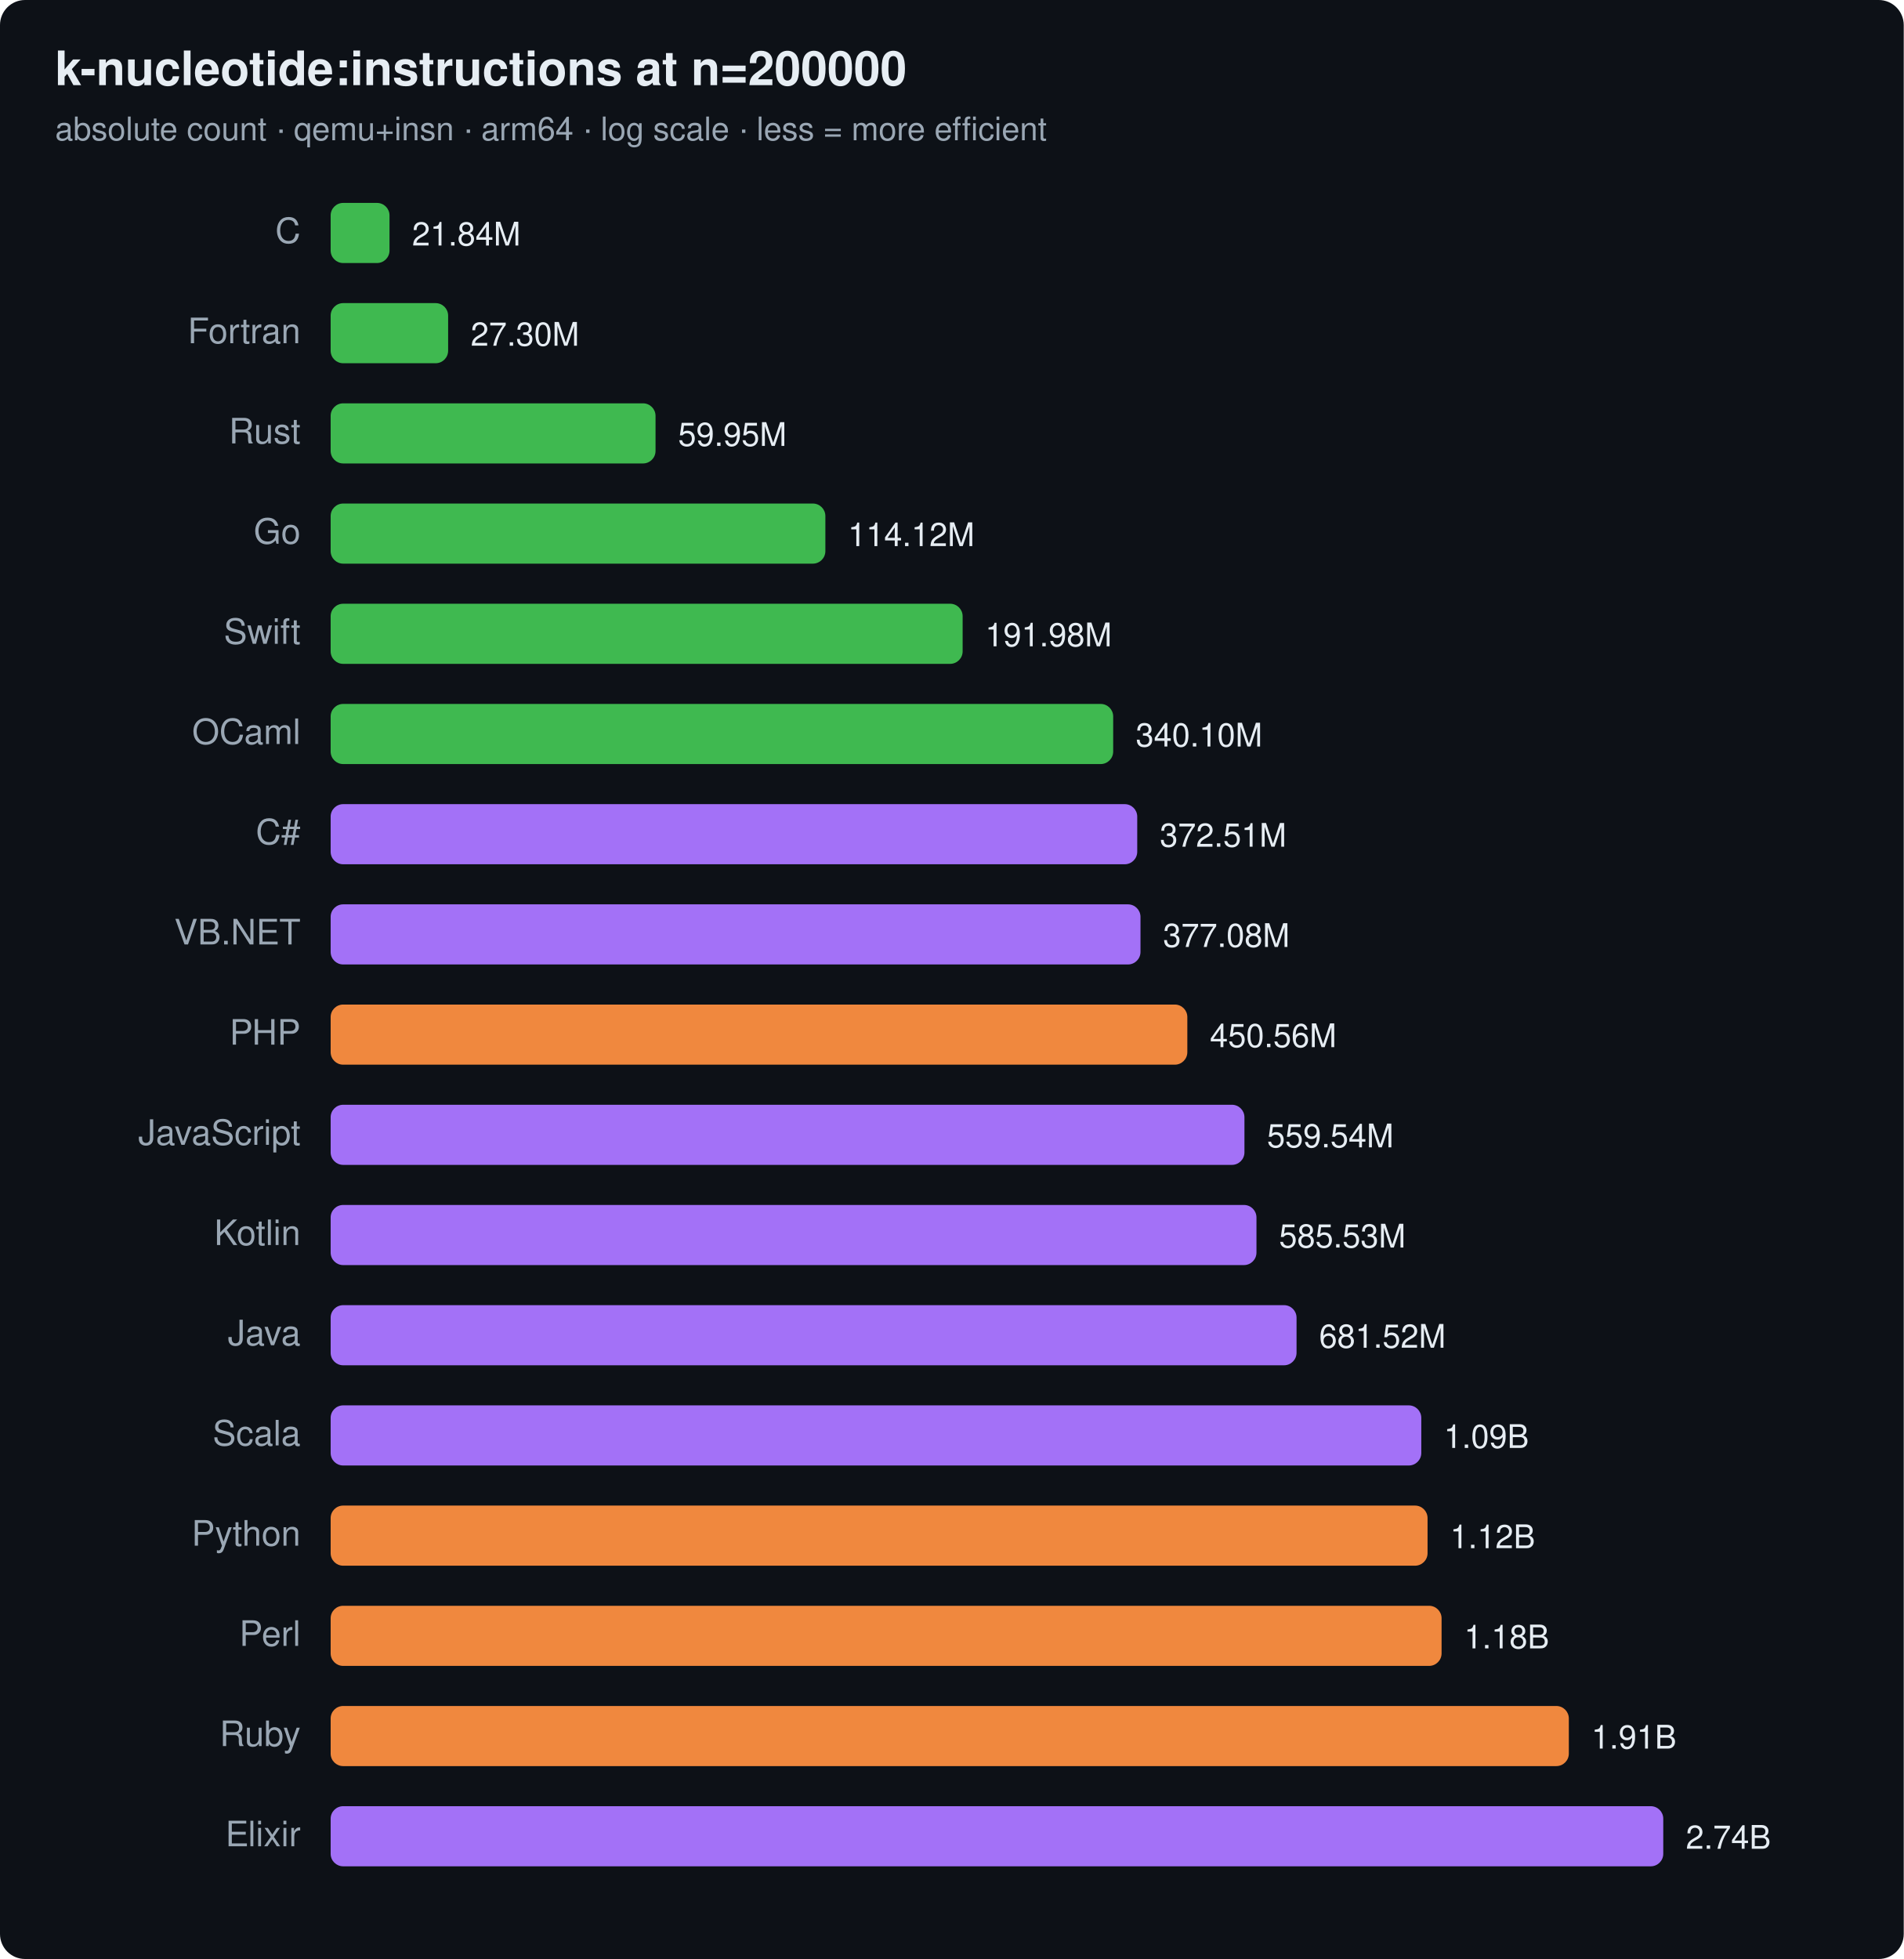
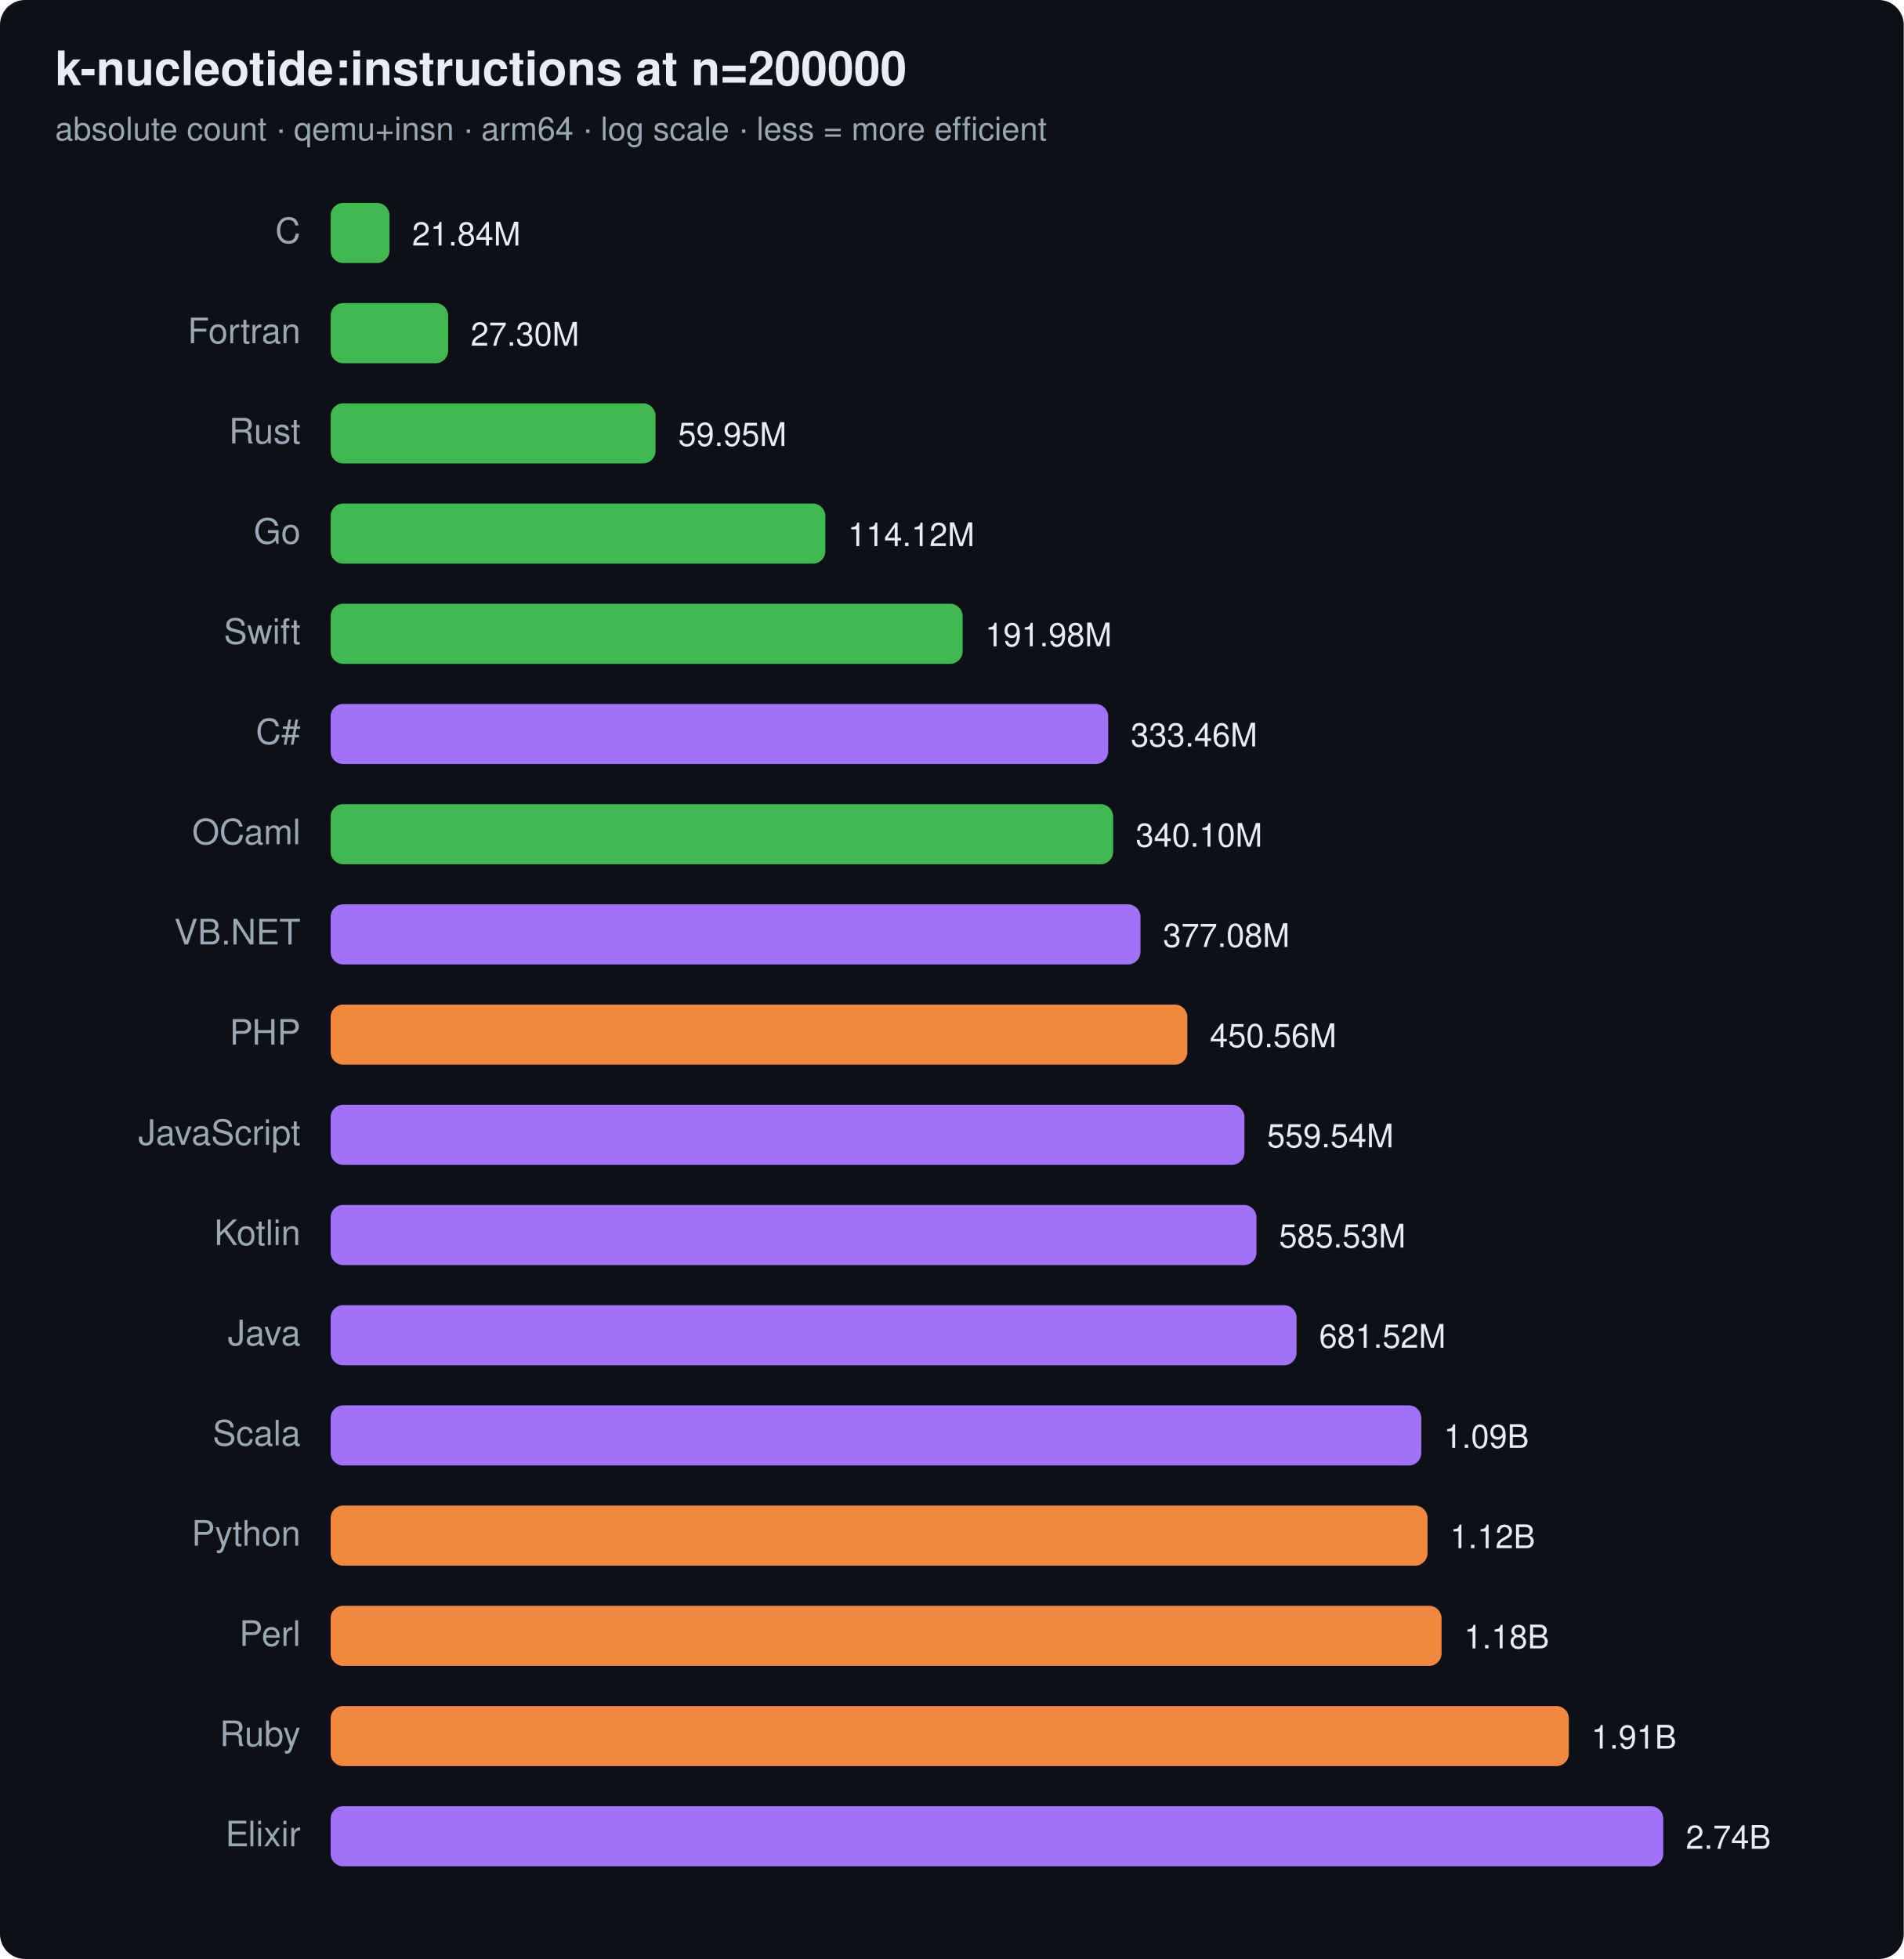
<svg xmlns="http://www.w3.org/2000/svg" width="760" height="782" viewBox="0 0 760 782" font-family="ui-sans-serif,system-ui,Segoe UI,Helvetica,Arial">
  <rect width="760" height="782" rx="10" fill="#0d1117" />
  <text x="22" y="34" font-size="19" font-weight="700" fill="#e6edf3">k-nucleotide:instructions at n=200000</text>
  <text x="22" y="56" font-size="13" fill="#9aa7b4">absolute count · qemu+insn · arm64 · log scale · less = more efficient</text>
  <text x="120" y="97" text-anchor="end" font-size="14" fill="#9aa7b4">C</text>
  <rect x="132" y="81" width="23.5" height="24" rx="5" fill="#3fb950" />
  <text x="164.5" y="98" font-size="13" fill="#e6edf3">21.84M</text>
  <text x="120" y="137" text-anchor="end" font-size="14" fill="#9aa7b4">Fortran</text>
  <rect x="132" y="121" width="46.9" height="24" rx="5" fill="#3fb950" />
  <text x="187.9" y="138" font-size="13" fill="#e6edf3">27.30M</text>
  <text x="120" y="177" text-anchor="end" font-size="14" fill="#9aa7b4">Rust</text>
  <rect x="132" y="161" width="129.7" height="24" rx="5" fill="#3fb950" />
  <text x="270.7" y="178" font-size="13" fill="#e6edf3">59.95M</text>
  <text x="120" y="217" text-anchor="end" font-size="14" fill="#9aa7b4">Go</text>
  <rect x="132" y="201" width="197.5" height="24" rx="5" fill="#3fb950" />
  <text x="338.5" y="218" font-size="13" fill="#e6edf3">114.12M</text>
  <text x="120" y="257" text-anchor="end" font-size="14" fill="#9aa7b4">Swift</text>
  <rect x="132" y="241" width="252.3" height="24" rx="5" fill="#3fb950" />
  <text x="393.3" y="258" font-size="13" fill="#e6edf3">191.98M</text>
-   <text x="120" y="297" text-anchor="end" font-size="14" fill="#9aa7b4">OCaml</text>
-   <rect x="132" y="281" width="312.4" height="24" rx="5" fill="#3fb950" />
-   <text x="453.4" y="298" font-size="13" fill="#e6edf3">340.10M</text>
-   <text x="120" y="337" text-anchor="end" font-size="14" fill="#9aa7b4">C#</text>
-   <rect x="132" y="321" width="322.0" height="24" rx="5" fill="#a371f7" />
-   <text x="463.0" y="338" font-size="13" fill="#e6edf3">372.51M</text>
+   <text x="120" y="297" text-anchor="end" font-size="14" fill="#9aa7b4">C#</text>
+   <rect x="132" y="281" width="310.4" height="24" rx="5" fill="#a371f7" />
+   <text x="451.4" y="298" font-size="13" fill="#e6edf3">333.46M</text>
+   <text x="120" y="337" text-anchor="end" font-size="14" fill="#9aa7b4">OCaml</text>
+   <rect x="132" y="321" width="312.4" height="24" rx="5" fill="#3fb950" />
+   <text x="453.4" y="338" font-size="13" fill="#e6edf3">340.10M</text>
  <text x="120" y="377" text-anchor="end" font-size="14" fill="#9aa7b4">VB.NET</text>
  <rect x="132" y="361" width="323.3" height="24" rx="5" fill="#a371f7" />
  <text x="464.3" y="378" font-size="13" fill="#e6edf3">377.08M</text>
  <text x="120" y="417" text-anchor="end" font-size="14" fill="#9aa7b4">PHP</text>
  <rect x="132" y="401" width="342.0" height="24" rx="5" fill="#f0883e" />
  <text x="483.0" y="418" font-size="13" fill="#e6edf3">450.56M</text>
  <text x="120" y="457" text-anchor="end" font-size="14" fill="#9aa7b4">JavaScript</text>
  <rect x="132" y="441" width="364.8" height="24" rx="5" fill="#a371f7" />
  <text x="505.8" y="458" font-size="13" fill="#e6edf3">559.54M</text>
  <text x="120" y="497" text-anchor="end" font-size="14" fill="#9aa7b4">Kotlin</text>
  <rect x="132" y="481" width="369.6" height="24" rx="5" fill="#a371f7" />
  <text x="510.6" y="498" font-size="13" fill="#e6edf3">585.53M</text>
  <text x="120" y="537" text-anchor="end" font-size="14" fill="#9aa7b4">Java</text>
  <rect x="132" y="521" width="385.6" height="24" rx="5" fill="#a371f7" />
  <text x="526.6" y="538" font-size="13" fill="#e6edf3">681.52M</text>
  <text x="120" y="577" text-anchor="end" font-size="14" fill="#9aa7b4">Scala</text>
  <rect x="132" y="561" width="435.4" height="24" rx="5" fill="#a371f7" />
  <text x="576.4" y="578" font-size="13" fill="#e6edf3">1.09B</text>
  <text x="120" y="617" text-anchor="end" font-size="14" fill="#9aa7b4">Python</text>
  <rect x="132" y="601" width="437.9" height="24" rx="5" fill="#f0883e" />
  <text x="578.9" y="618" font-size="13" fill="#e6edf3">1.12B</text>
  <text x="120" y="657" text-anchor="end" font-size="14" fill="#9aa7b4">Perl</text>
  <rect x="132" y="641" width="443.5" height="24" rx="5" fill="#f0883e" />
  <text x="584.5" y="658" font-size="13" fill="#e6edf3">1.18B</text>
  <text x="120" y="697" text-anchor="end" font-size="14" fill="#9aa7b4">Ruby</text>
  <rect x="132" y="681" width="494.3" height="24" rx="5" fill="#f0883e" />
  <text x="635.3" y="698" font-size="13" fill="#e6edf3">1.91B</text>
  <text x="120" y="737" text-anchor="end" font-size="14" fill="#9aa7b4">Elixir</text>
  <rect x="132" y="721" width="532.0" height="24" rx="5" fill="#a371f7" />
  <text x="673.0" y="738" font-size="13" fill="#e6edf3">2.74B</text>
</svg>
